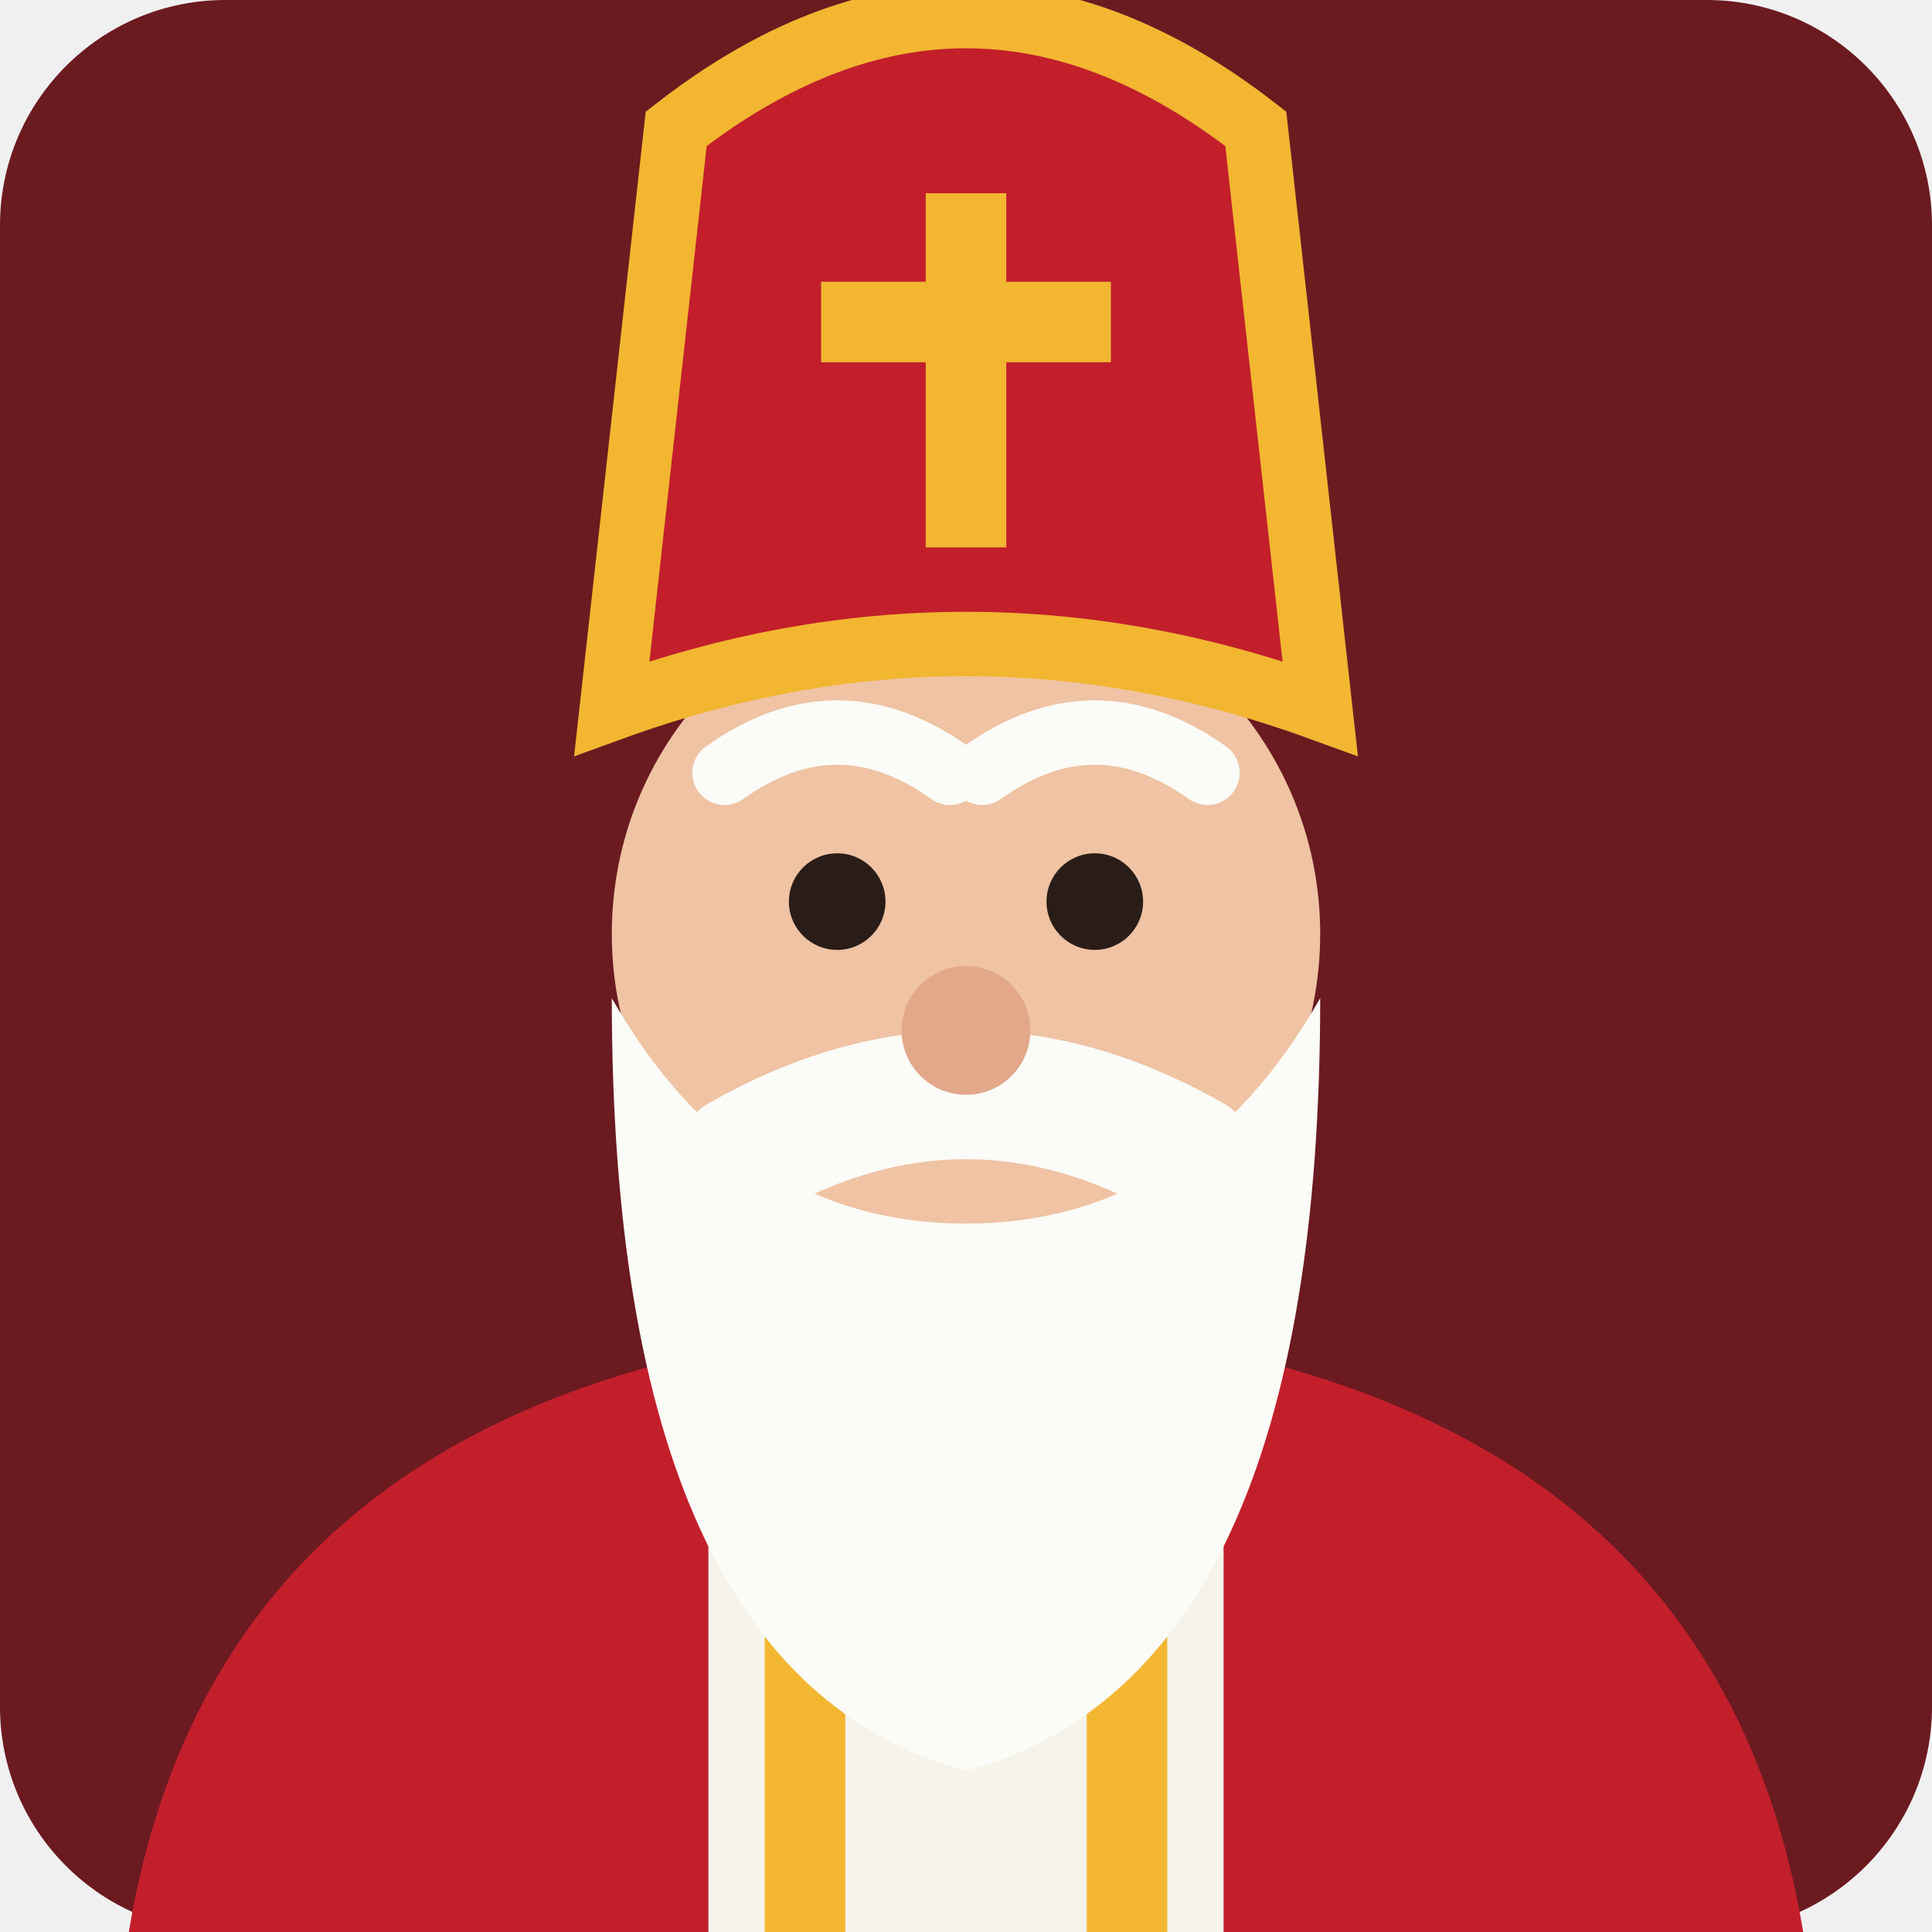
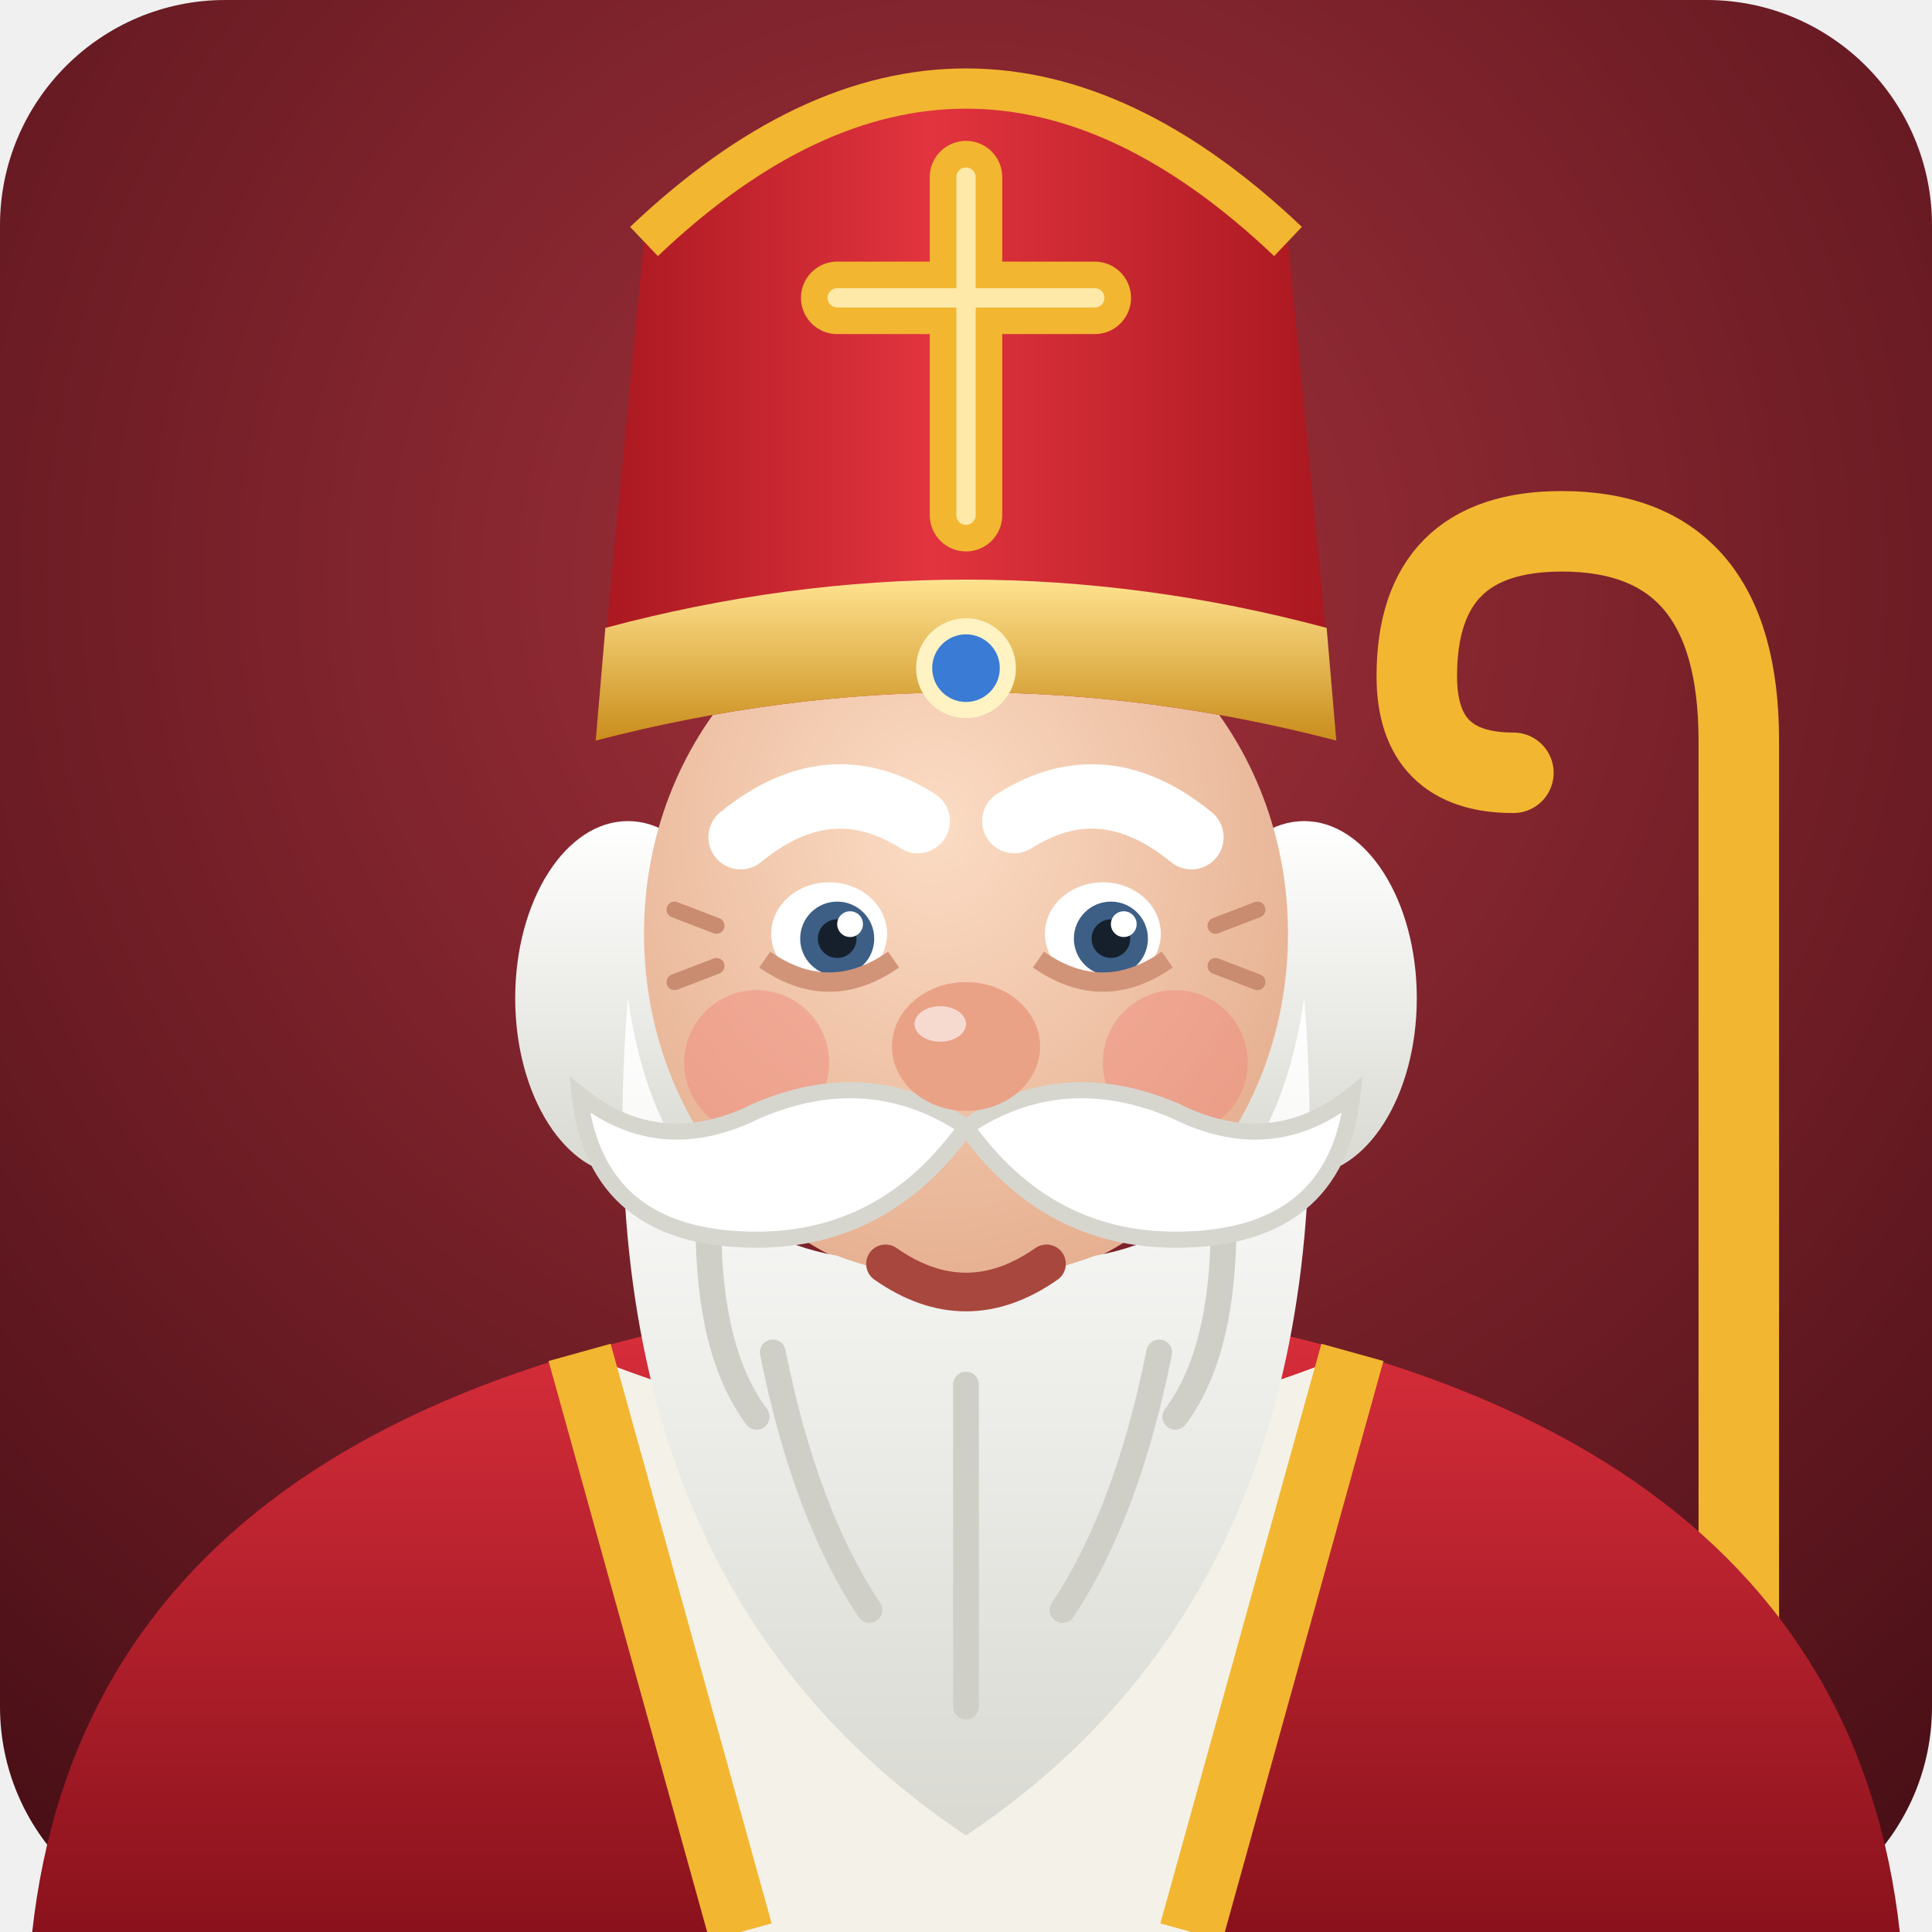
<svg xmlns="http://www.w3.org/2000/svg" viewBox="0 0 120 120">
-   <rect width="120" height="120" rx="14" fill="#6b1a20" />
-   <path d="M8 120 q6 -36 52 -38 q46 2 52 38z" fill="#c21f2b" />
-   <path d="M44 84 h32 v36 h-32z" fill="#f6f3ea" />
-   <path d="M50 84 v36 M70 84 v36" stroke="#f2b631" stroke-width="5" />
-   <circle cx="60" cy="58" r="22" fill="#efc3a3" />
-   <path d="M38 62 Q38 104 60 110 Q82 104 82 62 Q74 76 60 76 Q46 76 38 62Z" fill="#fbfbf7" />
-   <path d="M46 72 q14 -8 28 0" stroke="#fbfbf7" stroke-width="8" fill="none" stroke-linecap="round" />
-   <circle cx="52" cy="56" r="3" fill="#2a1d18" />
-   <circle cx="68" cy="56" r="3" fill="#2a1d18" />
-   <path d="M45 48 q7 -5 14 0 M61 48 q7 -5 14 0" stroke="#fbfbf7" stroke-width="4" fill="none" stroke-linecap="round" />
-   <circle cx="60" cy="64" r="4" fill="#e3a88a" />
-   <path d="M38 44 L42 8 Q60 -6 78 8 L82 44 Q60 36 38 44Z" fill="#c21f2b" stroke="#f2b631" stroke-width="4" />
-   <path d="M60 12 v22 M51 20 h18" stroke="#f2b631" stroke-width="5" />
+   <defs>
+     <radialGradient id="bg" cx=".5" cy=".3" r=".9">
+       <stop offset="0" stop-color="#a3313b" />
+       <stop offset="1" stop-color="#3f0b12" />
+     </radialGradient>
+     <linearGradient id="cape" x1="0" y1="0" x2="0" y2="1">
+       <stop offset="0" stop-color="#dc2f3c" />
+       <stop offset="1" stop-color="#8a121c" />
+     </linearGradient>
+     <radialGradient id="skin" cx=".45" cy=".35" r=".75">
+       <stop offset="0" stop-color="#fbdcc4" />
+       <stop offset="1" stop-color="#e3a989" />
+     </radialGradient>
+     <linearGradient id="hair" x1="0" y1="0" x2="0" y2="1">
+       <stop offset="0" stop-color="#ffffff" />
+       <stop offset="1" stop-color="#d9d9d2" />
+     </linearGradient>
+     <linearGradient id="mitre" x1="0" y1="0" x2="1" y2="0">
+       <stop offset="0" stop-color="#a8171f" />
+       <stop offset=".45" stop-color="#e2343f" />
+       <stop offset="1" stop-color="#a8171f" />
+     </linearGradient>
+     <linearGradient id="band" x1="0" y1="0" x2="0" y2="1">
+       <stop offset="0" stop-color="#ffe28f" />
+       <stop offset="1" stop-color="#c98d1c" />
+     </linearGradient>
+   </defs>
+   <rect width="120" height="120" rx="14" fill="url(#bg)" />
+   <path d="M108 120 V46 q0 -13 -11 -13 q-9 0 -9 9 q0 6 6 6" stroke="#f2b631" stroke-width="5" fill="none" stroke-linecap="round" />
+   <path d="M2 120 q4 -36 58 -40 q54 4 58 40z" fill="url(#cape)" />
+   <path d="M36 84 q24 10 48 0 L74 120 H46z" fill="#f4f1e8" />
+   <path d="M36 84 L46 120 M84 84 L74 120" stroke="#f2b631" stroke-width="4" />
+   <ellipse cx="39" cy="62" rx="7" ry="11" fill="url(#hair)" />
+   <ellipse cx="81" cy="62" rx="7" ry="11" fill="url(#hair)" />
+   <ellipse cx="60" cy="58" rx="20" ry="22" fill="url(#skin)" />
+   <path d="M39 62 Q36 98 60 114 Q84 98 81 62 Q79 76 68 78 Q60 81 52 78 Q41 76 39 62Z" fill="url(#hair)" />
+   <path d="M48 84 q2 10 6 16 M60 86 v20 M72 84 q-2 10 -6 16 M44 76 q0 8 3 12 M76 76 q0 8 -3 12" stroke="#cfcfc8" stroke-width="1.6" fill="none" stroke-linecap="round" />
+   <circle cx="47" cy="66" r="4.5" fill="#f0857a" opacity=".45" />
+   <circle cx="73" cy="66" r="4.5" fill="#f0857a" opacity=".45" />
+   <path d="M55 78.5 q5 3.5 10 0" stroke="#a8473d" stroke-width="2.4" fill="none" stroke-linecap="round" />
+   <path d="M60 70 q-6 -4 -13 -1 q-6 3 -11 -1 q1 9 11 9 q8 0 13 -7z" fill="#fff" stroke="#d6d6cf" stroke-width="1" />
+   <path d="M60 70 q6 -4 13 -1 q6 3 11 -1 q-1 9 -11 9 q-8 0 -13 -7z" fill="#fff" stroke="#d6d6cf" stroke-width="1" />
+   <ellipse cx="60" cy="65" rx="4.6" ry="4" fill="#eaa287" />
+   <ellipse cx="58.4" cy="63.6" rx="1.6" ry="1.1" fill="#fff" opacity=".6" />
+   <g fill="#fff">
+     <ellipse cx="51.5" cy="58" rx="3.6" ry="3.2" />
+     <ellipse cx="68.5" cy="58" rx="3.6" ry="3.2" />
+   </g>
+   <g fill="#3d5f86">
+     <circle cx="52" cy="58.3" r="2.3" />
+     <circle cx="69" cy="58.3" r="2.3" />
+   </g>
+   <g fill="#16202c">
+     <circle cx="52" cy="58.3" r="1.2" />
+     <circle cx="69" cy="58.3" r="1.2" />
+   </g>
+   <g fill="#fff">
+     <circle cx="52.8" cy="57.4" r=".8" />
+     <circle cx="69.8" cy="57.4" r=".8" />
+   </g>
+   <path d="M47.5 59.6 q4 2.8 8 0 M64.5 59.6 q4 2.8 8 0" stroke="#d29478" stroke-width="1.2" fill="none" />
+   <path d="M44.5 57.5 l-2.6 -1 M44.5 60 l-2.6 1 M75.5 57.5 l2.6 -1 M75.5 60 l2.6 1" stroke="#c98c70" stroke-width="1" stroke-linecap="round" />
+   <path d="M46 52 q5.5 -4.5 11 -1 M63 51 q5.5 -3.5 11 1" stroke="#fff" stroke-width="4" fill="none" stroke-linecap="round" />
+   <path d="M37 46 L40 15 Q60 -4 80 15 L83 46 Q60 40 37 46Z" fill="url(#mitre)" />
+   <path d="M40 15 Q60 -4 80 15" stroke="#f2b631" stroke-width="2.5" fill="none" />
+   <path d="M37 46 Q60 40 83 46 L82.4 39 Q60 33 37.6 39Z" fill="url(#band)" />
+   <path d="M60 11 v21 M52 18.5 h16" stroke="#f2b631" stroke-width="4.5" stroke-linecap="round" />
+   <path d="M60 11 v21 M52 18.5 h16" stroke="#ffe9a8" stroke-width="1.2" stroke-linecap="round" />
+   <circle cx="60" cy="41.5" r="2.6" fill="#3a7bd5" stroke="#fff3c4" stroke-width="1" />
</svg>
